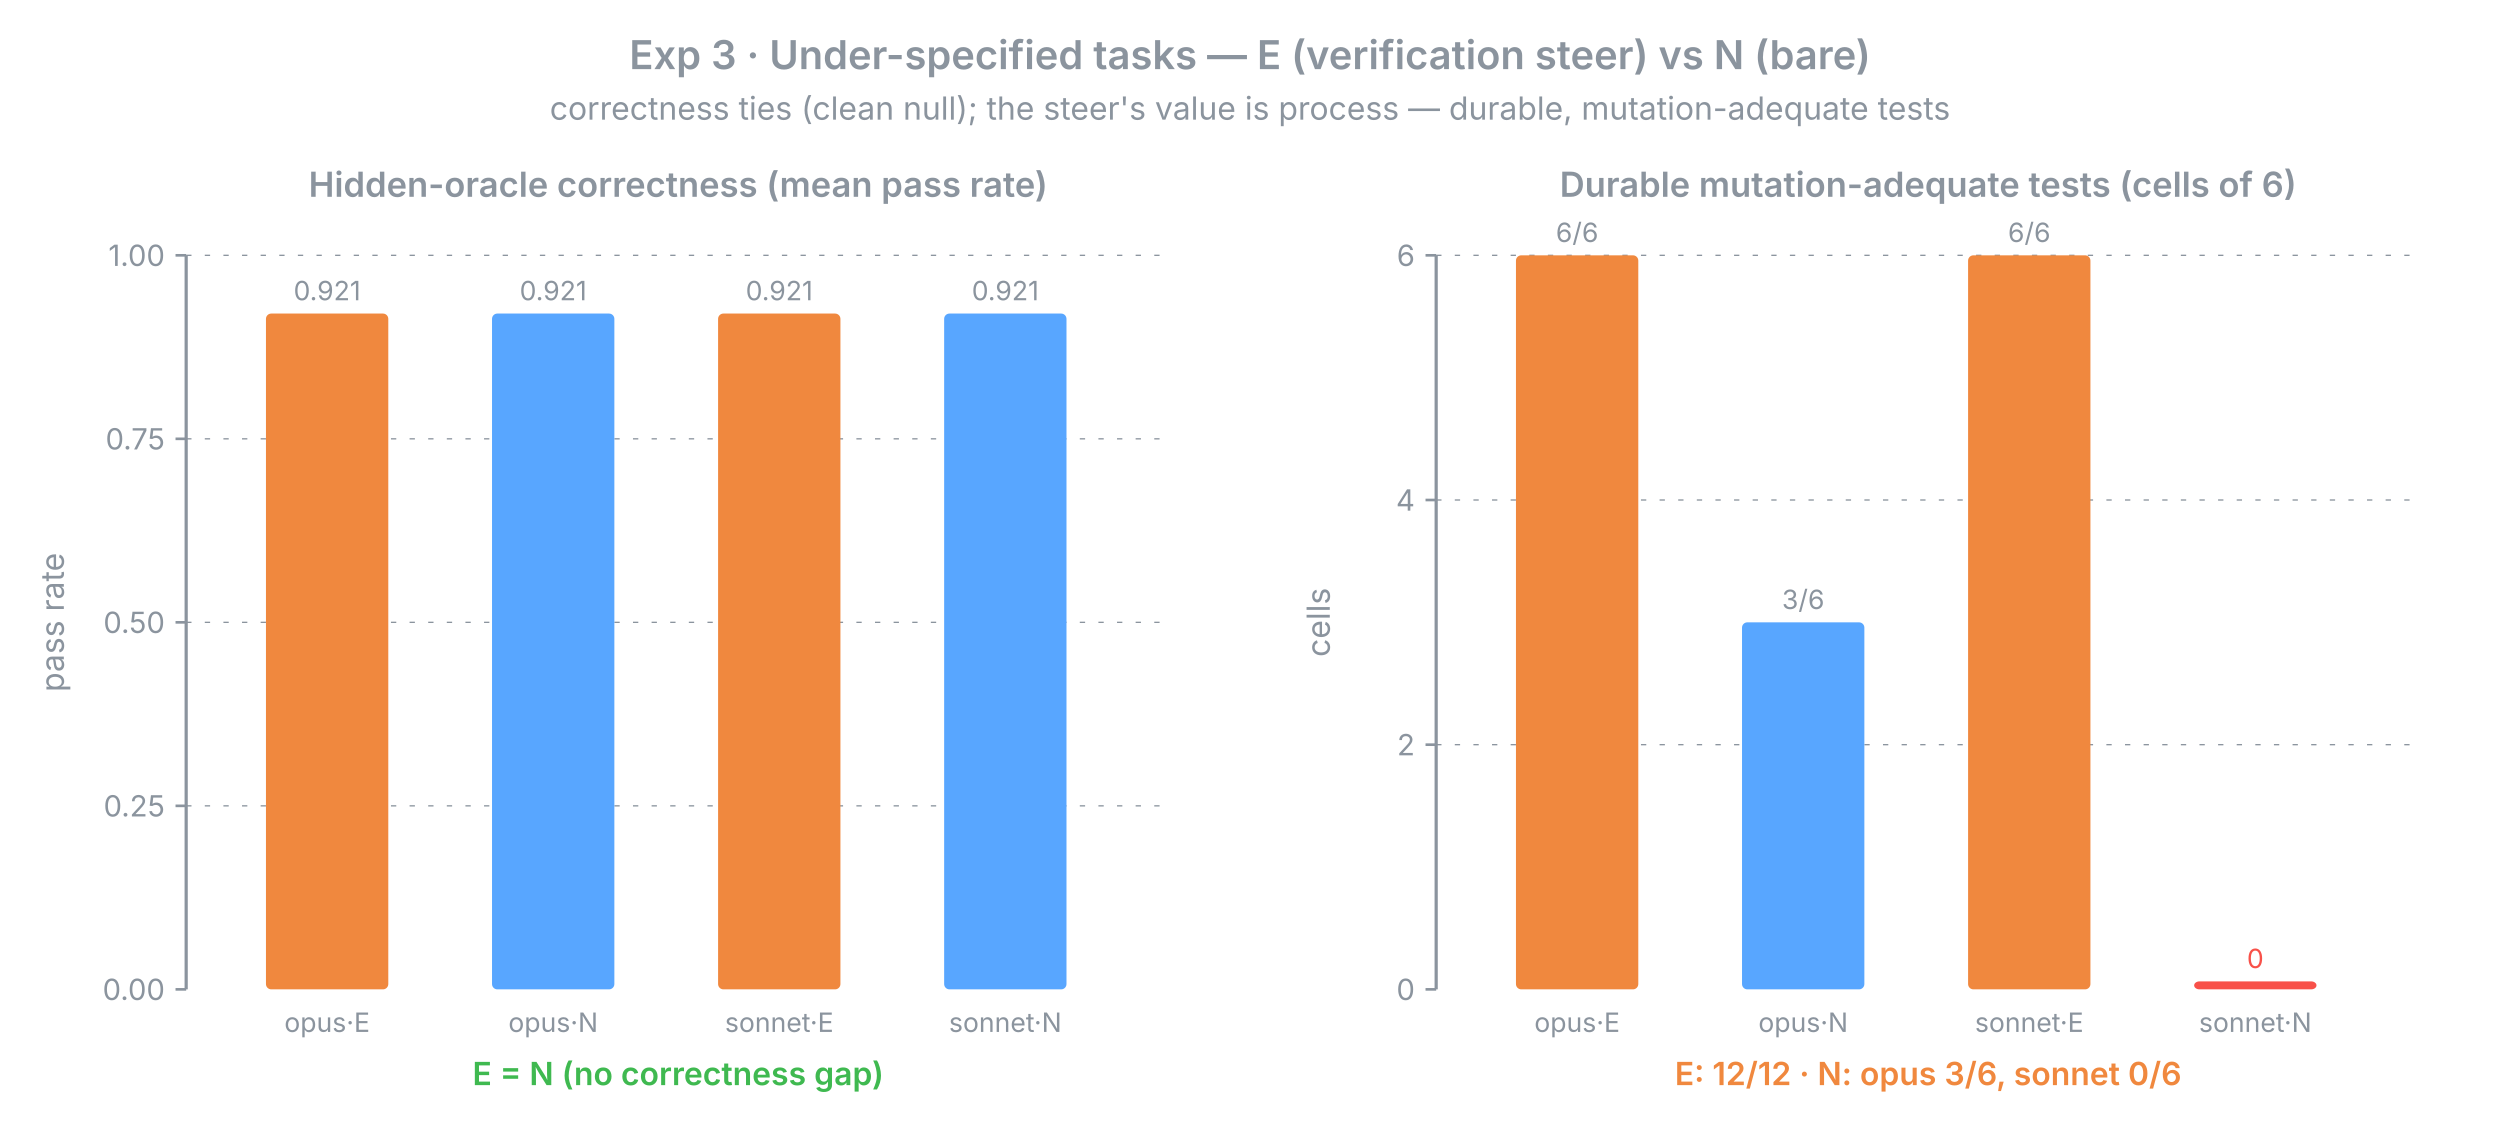
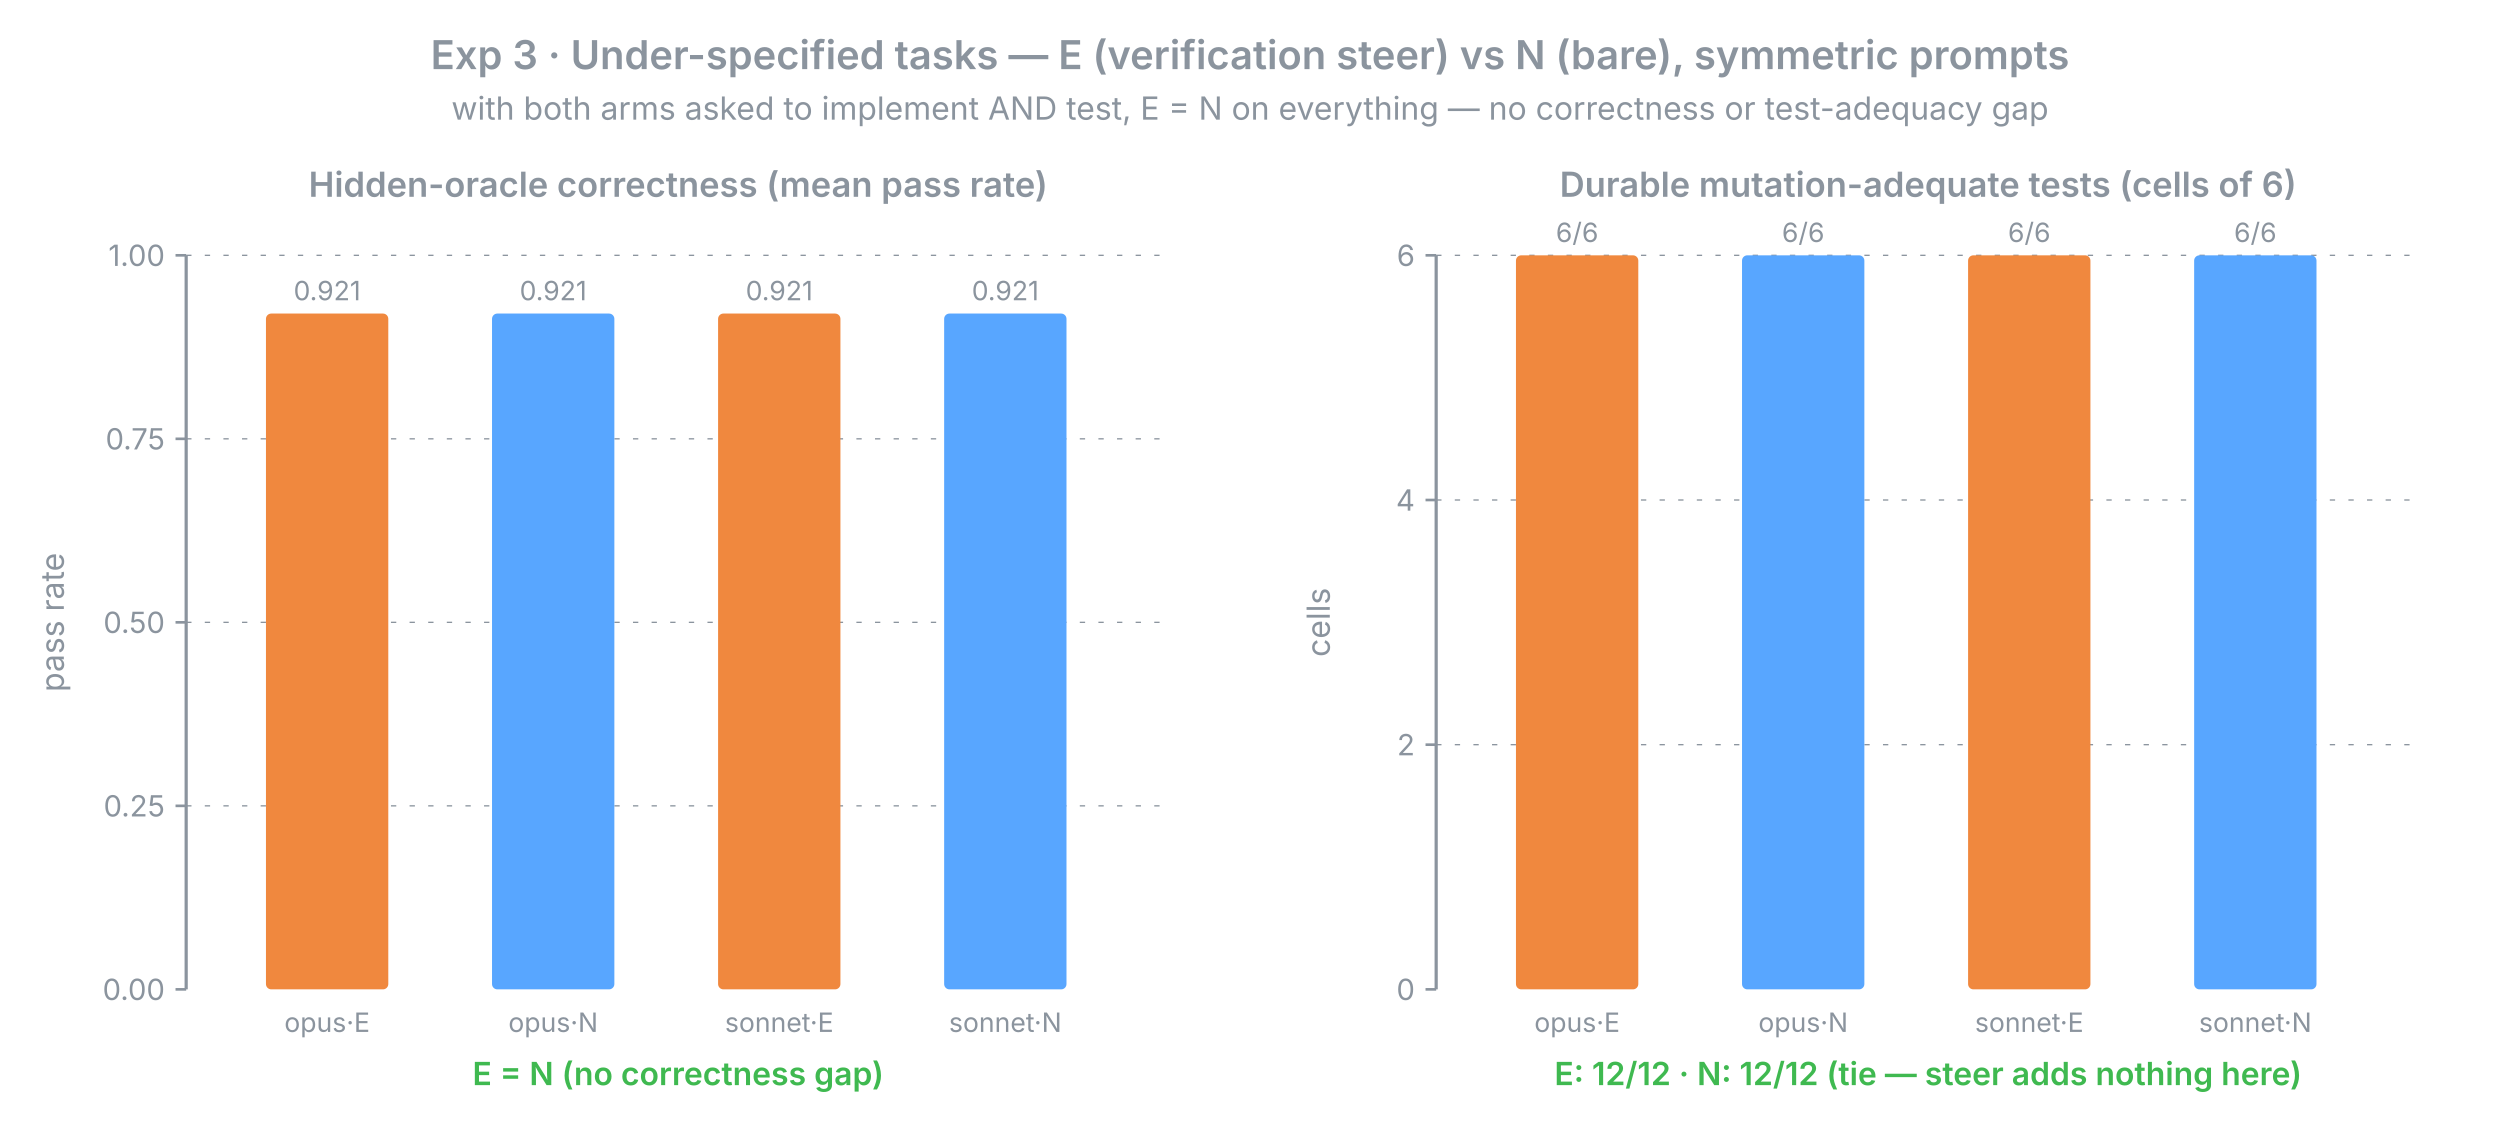
<svg xmlns="http://www.w3.org/2000/svg" viewBox="0 0 940 430" font-family="ui-sans-serif, system-ui, -apple-system, Segoe UI, sans-serif" role="img" aria-label="Correctness vs process under under-specification, E vs N">
-   <text x="470.0" y="26.0" font-size="15" text-anchor="middle" fill="#8b949e" font-weight="600">Exp 3 · Under-specified tasks — E (verification steer) vs N (bare)</text>
-   <text x="470.0" y="45.0" font-size="12" text-anchor="middle" fill="#8b949e" font-weight="normal">correctness ties (clean null); the steer's value is process — durable, mutation-adequate tests</text>
+   <text x="470.0" y="26.0" font-size="15" text-anchor="middle" fill="#8b949e" font-weight="600">Exp 3 · Under-specified tasks — E (verification steer) vs N (bare), symmetric prompts</text>
+   <text x="470.0" y="45.0" font-size="12" text-anchor="middle" fill="#8b949e" font-weight="normal">with both arms asked to implement AND test, E = N on everything — no correctness or test-adequacy gap</text>
  <text x="255.0" y="74.0" font-size="13" text-anchor="middle" fill="#8b949e" font-weight="600">Hidden-oracle correctness (mean pass rate)</text>
  <line x1="70.0" y1="372.0" x2="70.0" y2="96.0" stroke="#8b949e" stroke-width="1.2" />
  <line x1="66.0" y1="372.0" x2="70.0" y2="372.0" stroke="#8b949e" stroke-width="1.0" />
  <text x="62.0" y="376.0" font-size="11" text-anchor="end" fill="#8b949e" font-weight="normal">0.00</text>
  <line x1="66.0" y1="303.0" x2="70.0" y2="303.0" stroke="#8b949e" stroke-width="1.0" />
  <text x="62.0" y="307.0" font-size="11" text-anchor="end" fill="#8b949e" font-weight="normal">0.25</text>
  <line x1="66.0" y1="234.0" x2="70.0" y2="234.0" stroke="#8b949e" stroke-width="1.0" />
  <text x="62.0" y="238.0" font-size="11" text-anchor="end" fill="#8b949e" font-weight="normal">0.50</text>
  <line x1="66.0" y1="165.0" x2="70.0" y2="165.0" stroke="#8b949e" stroke-width="1.0" />
  <text x="62.0" y="169.0" font-size="11" text-anchor="end" fill="#8b949e" font-weight="normal">0.75</text>
  <line x1="66.0" y1="96.0" x2="70.0" y2="96.0" stroke="#8b949e" stroke-width="1.0" />
  <text x="62.0" y="100.0" font-size="11" text-anchor="end" fill="#8b949e" font-weight="normal">1.00</text>
  <text x="24.0" y="234.0" font-size="12" text-anchor="middle" fill="#8b949e" transform="rotate(-90 24.0 234.0)">pass rate</text>
  <line x1="70.0" y1="303.0" x2="440.0" y2="303.0" stroke="#8b949e" stroke-width="0.5" stroke-dasharray="2 5" />
  <line x1="70.0" y1="234.0" x2="440.0" y2="234.0" stroke="#8b949e" stroke-width="0.5" stroke-dasharray="2 5" />
  <line x1="70.0" y1="165.0" x2="440.0" y2="165.0" stroke="#8b949e" stroke-width="0.5" stroke-dasharray="2 5" />
  <line x1="70.0" y1="96.0" x2="440.0" y2="96.0" stroke="#8b949e" stroke-width="0.5" stroke-dasharray="2 5" />
  <rect x="100.0" y="117.9" width="46.0" height="254.1" rx="2" fill="#f0883e" />
  <text x="123.0" y="112.9" font-size="10" text-anchor="middle" fill="#8b949e" font-weight="normal">0.921</text>
  <text x="123.0" y="388.0" font-size="10" text-anchor="middle" fill="#8b949e" font-weight="normal">opus·E</text>
  <rect x="185.0" y="117.9" width="46.0" height="254.1" rx="2" fill="#58a6ff" />
  <text x="208.0" y="112.9" font-size="10" text-anchor="middle" fill="#8b949e" font-weight="normal">0.921</text>
  <text x="208.0" y="388.0" font-size="10" text-anchor="middle" fill="#8b949e" font-weight="normal">opus·N</text>
  <rect x="270.0" y="117.9" width="46.0" height="254.1" rx="2" fill="#f0883e" />
  <text x="293.0" y="112.9" font-size="10" text-anchor="middle" fill="#8b949e" font-weight="normal">0.921</text>
  <text x="293.0" y="388.0" font-size="10" text-anchor="middle" fill="#8b949e" font-weight="normal">sonnet·E</text>
  <rect x="355.0" y="117.9" width="46.0" height="254.1" rx="2" fill="#58a6ff" />
  <text x="378.0" y="112.9" font-size="10" text-anchor="middle" fill="#8b949e" font-weight="normal">0.921</text>
  <text x="378.0" y="388.0" font-size="10" text-anchor="middle" fill="#8b949e" font-weight="normal">sonnet·N</text>
  <text x="255.0" y="408.0" font-size="12" text-anchor="middle" fill="#3fb950" font-weight="600">E = N  (no correctness gap)</text>
  <text x="725.0" y="74.0" font-size="13" text-anchor="middle" fill="#8b949e" font-weight="600">Durable mutation-adequate tests (cells of 6)</text>
  <line x1="540.0" y1="372.0" x2="540.0" y2="96.0" stroke="#8b949e" stroke-width="1.2" />
  <line x1="536.0" y1="372.0" x2="540.0" y2="372.0" stroke="#8b949e" stroke-width="1.0" />
  <text x="532.0" y="376.0" font-size="11" text-anchor="end" fill="#8b949e" font-weight="normal">0</text>
  <line x1="536.0" y1="280.0" x2="540.0" y2="280.0" stroke="#8b949e" stroke-width="1.0" />
  <text x="532.0" y="284.0" font-size="11" text-anchor="end" fill="#8b949e" font-weight="normal">2</text>
  <line x1="536.0" y1="188.0" x2="540.0" y2="188.0" stroke="#8b949e" stroke-width="1.0" />
  <text x="532.0" y="192.0" font-size="11" text-anchor="end" fill="#8b949e" font-weight="normal">4</text>
  <line x1="536.0" y1="96.0" x2="540.0" y2="96.0" stroke="#8b949e" stroke-width="1.0" />
  <text x="532.0" y="100.0" font-size="11" text-anchor="end" fill="#8b949e" font-weight="normal">6</text>
  <text x="500.0" y="234.0" font-size="12" text-anchor="middle" fill="#8b949e" transform="rotate(-90 500.0 234.0)">cells</text>
  <line x1="540.0" y1="280.0" x2="910.0" y2="280.0" stroke="#8b949e" stroke-width="0.5" stroke-dasharray="2 5" />
  <line x1="540.0" y1="188.0" x2="910.0" y2="188.0" stroke="#8b949e" stroke-width="0.5" stroke-dasharray="2 5" />
  <line x1="540.0" y1="96.0" x2="910.0" y2="96.0" stroke="#8b949e" stroke-width="0.5" stroke-dasharray="2 5" />
  <rect x="570.0" y="96.0" width="46.0" height="276.0" rx="2" fill="#f0883e" />
  <text x="593.0" y="91.0" font-size="10" text-anchor="middle" fill="#8b949e" font-weight="normal">6/6</text>
  <text x="593.0" y="388.0" font-size="10" text-anchor="middle" fill="#8b949e" font-weight="normal">opus·E</text>
-   <rect x="655.0" y="234.0" width="46.0" height="138.0" rx="2" fill="#58a6ff" />
-   <text x="678.0" y="229.0" font-size="10" text-anchor="middle" fill="#8b949e" font-weight="normal">3/6</text>
+   <rect x="655.0" y="96.0" width="46.0" height="276.0" rx="2" fill="#58a6ff" />
+   <text x="678.0" y="91.0" font-size="10" text-anchor="middle" fill="#8b949e" font-weight="normal">6/6</text>
  <text x="678.0" y="388.0" font-size="10" text-anchor="middle" fill="#8b949e" font-weight="normal">opus·N</text>
  <rect x="740.0" y="96.0" width="46.0" height="276.0" rx="2" fill="#f0883e" />
  <text x="763.0" y="91.0" font-size="10" text-anchor="middle" fill="#8b949e" font-weight="normal">6/6</text>
  <text x="763.0" y="388.0" font-size="10" text-anchor="middle" fill="#8b949e" font-weight="normal">sonnet·E</text>
-   <rect x="825.0" y="369.0" width="46.0" height="3.0" rx="2" fill="#f85149" />
-   <text x="848.0" y="364.0" font-size="10" text-anchor="middle" fill="#f85149" font-weight="normal">0</text>
+   <rect x="825.0" y="96.0" width="46.0" height="276.0" rx="2" fill="#58a6ff" />
+   <text x="848.0" y="91.0" font-size="10" text-anchor="middle" fill="#8b949e" font-weight="normal">6/6</text>
  <text x="848.0" y="388.0" font-size="10" text-anchor="middle" fill="#8b949e" font-weight="normal">sonnet·N</text>
-   <text x="725.0" y="408.0" font-size="12" text-anchor="middle" fill="#f0883e" font-weight="600">E: 12/12   ·   N: opus 3/6, sonnet 0/6</text>
+   <text x="725.0" y="408.0" font-size="12" text-anchor="middle" fill="#3fb950" font-weight="600">E: 12/12   ·   N: 12/12  (tie — steer adds nothing here)</text>
</svg>
